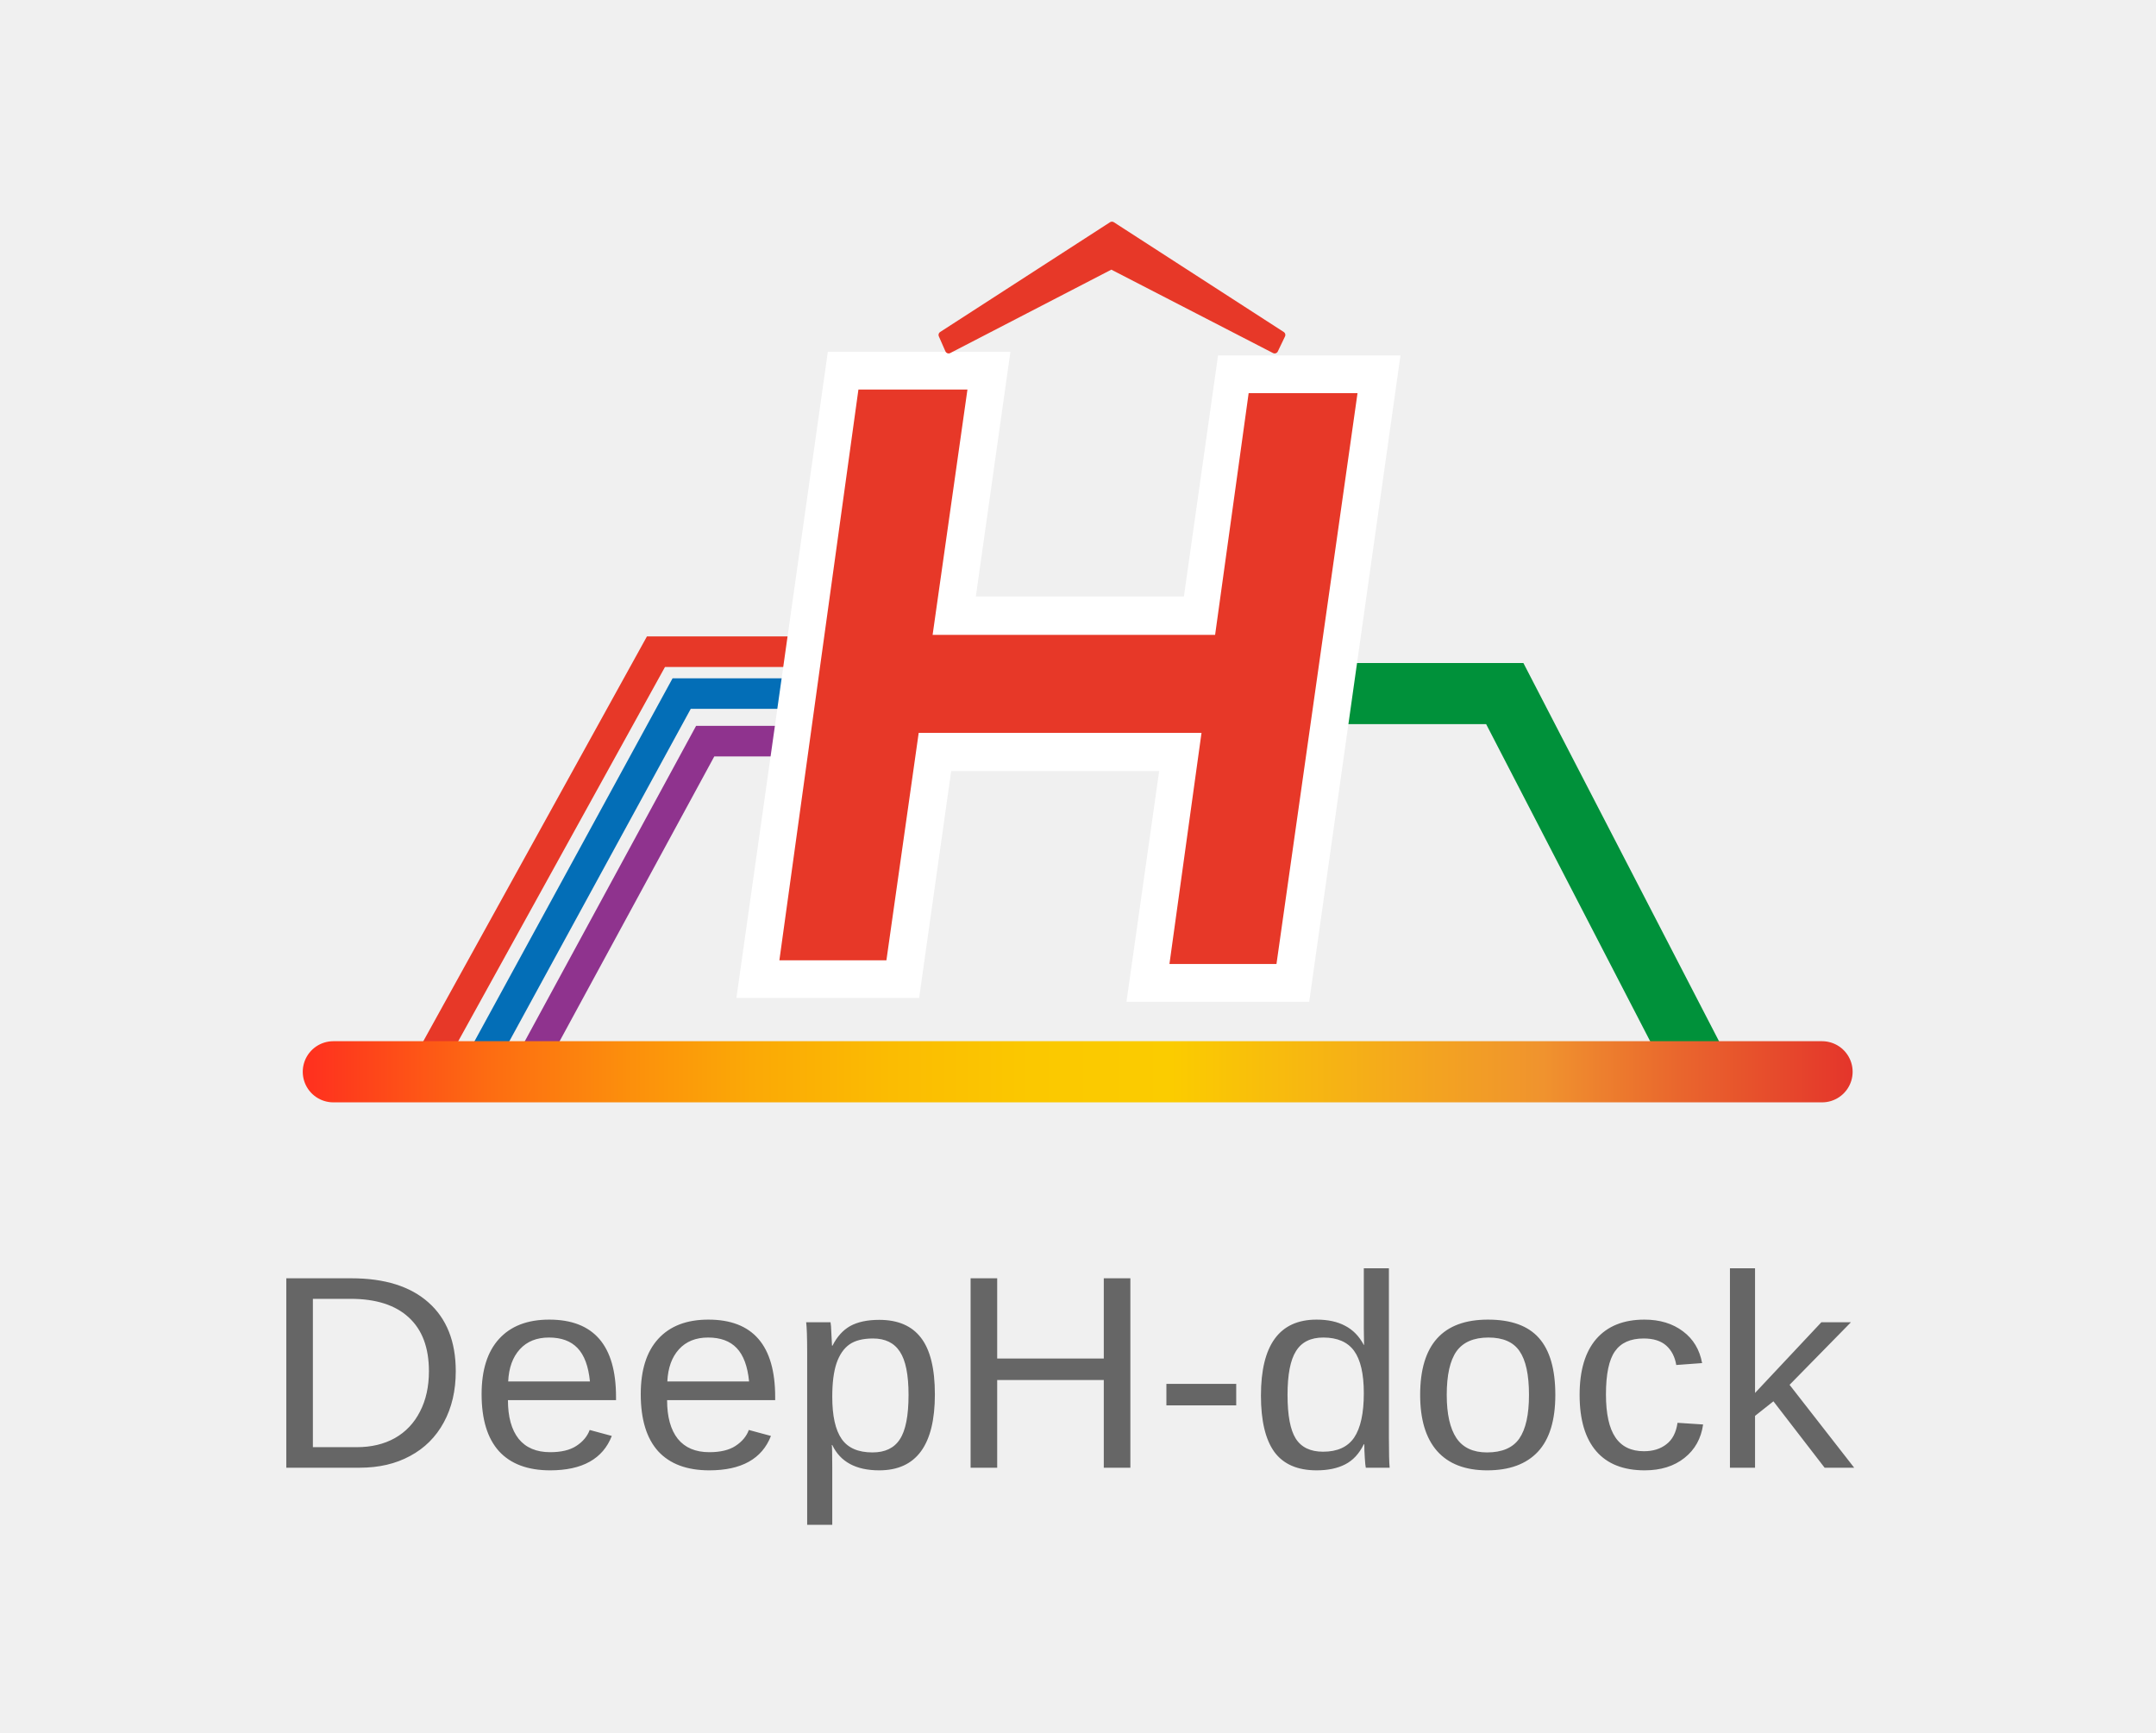
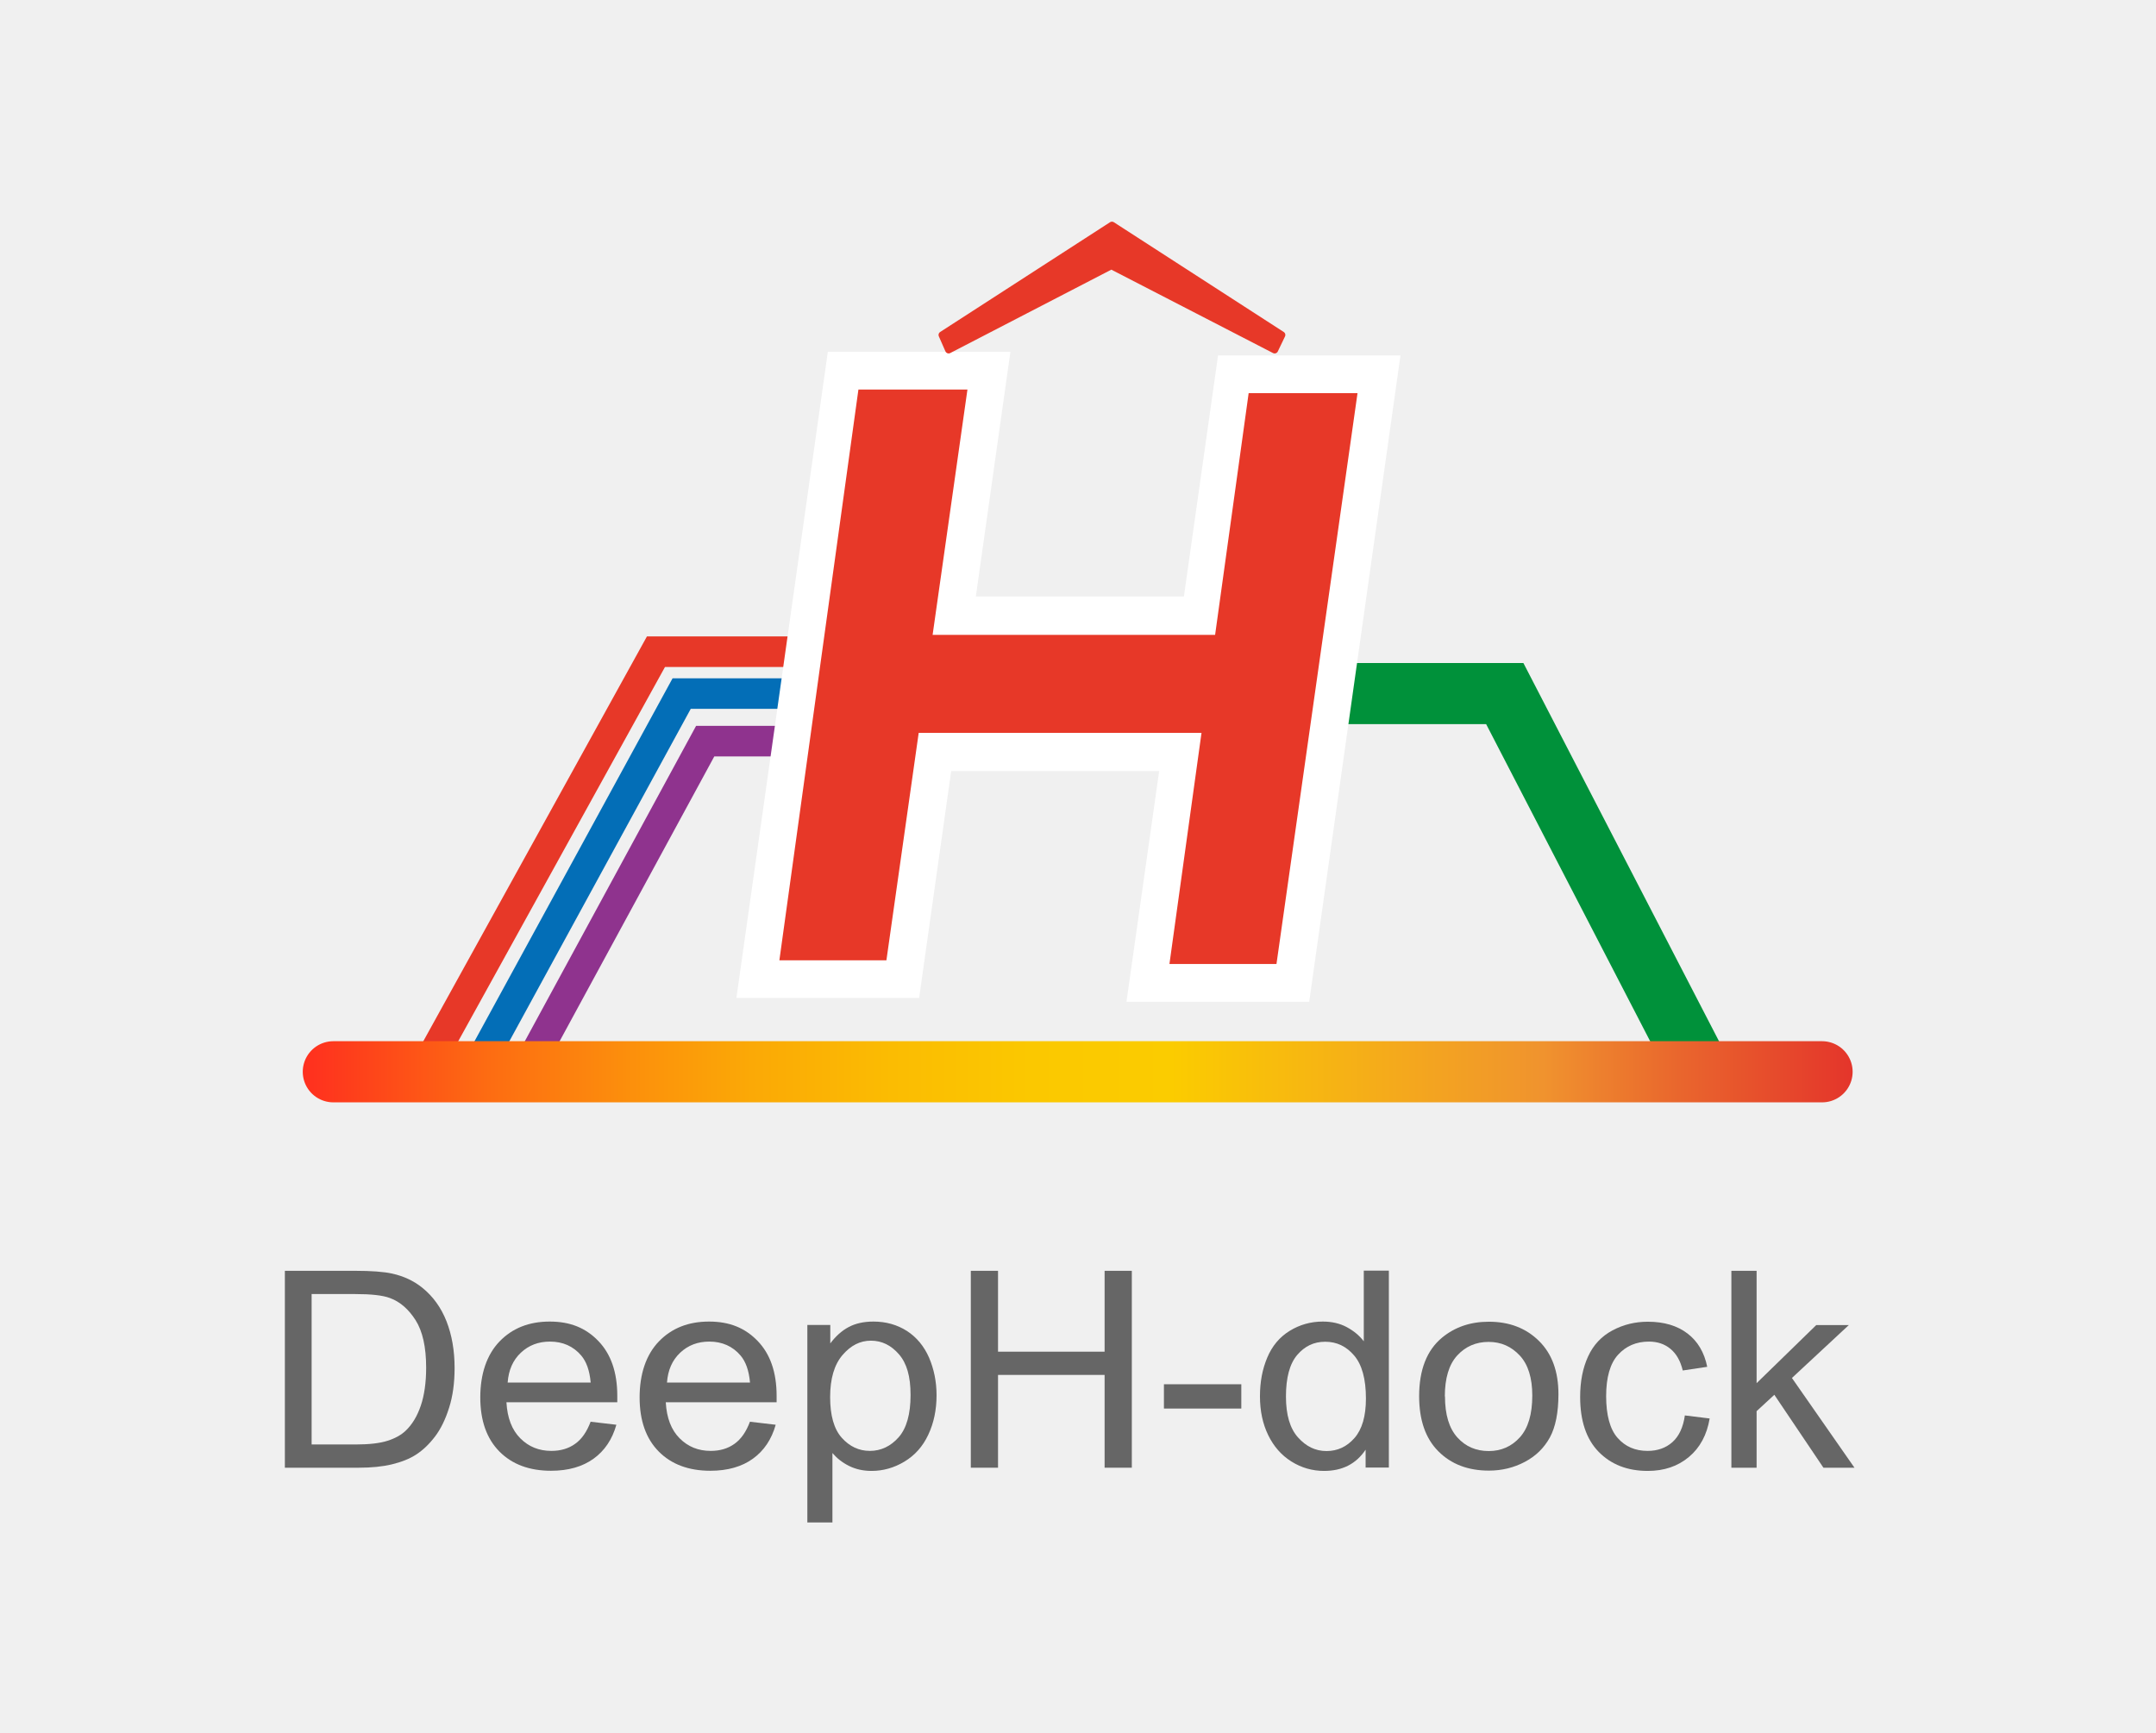
<svg xmlns="http://www.w3.org/2000/svg" id="_图层_1" data-name="图层 1" viewBox="0 0 141 113.33">
  <defs>
    <style>
      .cls-1 {
        stroke: #00913a;
      }

      .cls-1, .cls-2, .cls-3, .cls-4, .cls-5 {
        fill: none;
      }

      .cls-1, .cls-2, .cls-4, .cls-5 {
        stroke-miterlimit: 8;
      }

      .cls-1, .cls-3 {
        stroke-width: 4px;
      }

      .cls-6 {
        fill: #fff;
      }

      .cls-2 {
        stroke: #8f338e;
      }

      .cls-2, .cls-4, .cls-5 {
        stroke-width: 2px;
      }

      .cls-7 {
+         fill: #666;
+       }
+ 
+       .cls-8 {
        stroke-linejoin: round;
        stroke-width: .46px;
      }

-       .cls-7, .cls-8 {
+       .cls-8, .cls-9 {
        fill: #e73828;
      }

-       .cls-7, .cls-5 {
+       .cls-8, .cls-5 {
        stroke: #e73828;
      }

      .cls-3 {
        stroke: url(#_未命名的渐变_344);
        stroke-linecap: round;
        stroke-miterlimit: 10;
      }

      .cls-4 {
        stroke: #036eb7;
-       }
- 
-       .cls-9 {
-         fill: #666;
-         font-family: ArialMT, Arial;
-         font-size: 18px;
      }
    </style>
    <linearGradient id="_未命名的渐变_344" data-name="未命名的渐变 344" x1="19.8" y1="70.11" x2="121.16" y2="70.11" gradientUnits="userSpaceOnUse">
      <stop offset="0" stop-color="#ff2f1f" />
      <stop offset=".04" stop-color="#fe431a" />
      <stop offset=".12" stop-color="#fd6c12" />
      <stop offset=".21" stop-color="#fc8f0c" />
      <stop offset=".29" stop-color="#fba906" />
      <stop offset=".38" stop-color="#fbbc02" />
      <stop offset=".47" stop-color="#fbc800" />
      <stop offset=".56" stop-color="#fbcc00" />
      <stop offset=".8" stop-color="#f0932e" />
      <stop offset=".89" stop-color="#e9652d" />
      <stop offset="1" stop-color="#e4352b" />
    </linearGradient>
  </defs>
-   <text class="cls-9" transform="translate(17.18 96.01) scale(1.04 1)">
-     <tspan x="0" y="0">DeepH-dock</tspan>
-   </text>
+   <g>
+     <path class="cls-7" d="M18.63,96.01v-12.88h4.62c1.04,0,1.84.06,2.39.18.77.17,1.42.48,1.97.92.71.57,1.24,1.31,1.59,2.2.35.89.53,1.91.53,3.06,0,.98-.12,1.85-.36,2.6-.24.76-.54,1.38-.92,1.88s-.78.88-1.22,1.17-.98.5-1.6.65-1.34.22-2.16.22h-4.84ZM20.4,94.49h2.86c.88,0,1.58-.08,2.08-.24s.9-.38,1.2-.67c.42-.4.75-.95.98-1.63s.35-1.51.35-2.48c0-1.35-.23-2.38-.69-3.11-.46-.72-1.02-1.21-1.68-1.45-.48-.18-1.24-.26-2.3-.26h-2.82v9.84Z" />
+     <path class="cls-7" d="M38.61,93l1.7.2c-.27.96-.77,1.7-1.49,2.22s-1.65.79-2.78.79c-1.42,0-2.55-.42-3.38-1.26s-1.25-2.02-1.25-3.54.42-2.79,1.26-3.66,1.93-1.3,3.28-1.3,2.36.42,3.18,1.27c.82.85,1.24,2.04,1.24,3.59,0,.09,0,.23,0,.42h-7.25c.06,1.03.36,1.81.91,2.36s1.22.82,2.03.82c.6,0,1.12-.15,1.55-.46.43-.3.77-.79,1.02-1.46ZM33.2,90.44h5.43c-.07-.79-.28-1.37-.62-1.77-.52-.61-1.21-.91-2.04-.91-.76,0-1.39.24-1.91.73-.52.49-.8,1.14-.86,1.95Z" />
+     <path class="cls-7" d="M49.03,93l1.7.2c-.27.96-.77,1.7-1.49,2.22s-1.65.79-2.78.79c-1.42,0-2.55-.42-3.38-1.26s-1.25-2.02-1.25-3.54.42-2.79,1.26-3.66,1.93-1.3,3.28-1.3,2.36.42,3.18,1.27c.82.85,1.24,2.04,1.24,3.59,0,.09,0,.23,0,.42h-7.25c.06,1.03.36,1.81.91,2.36s1.22.82,2.03.82c.6,0,1.12-.15,1.55-.46.43-.3.77-.79,1.02-1.46ZM43.62,90.44h5.43c-.07-.79-.28-1.37-.62-1.77-.52-.61-1.21-.91-2.04-.91-.76,0-1.39.24-1.91.73-.52.49-.8,1.14-.86,1.95Z" />
+     <path class="cls-7" d="M52.8,99.58v-12.91h1.5v1.21c.35-.47.75-.83,1.2-1.07s.99-.36,1.62-.36c.83,0,1.56.21,2.2.62.63.41,1.11.99,1.44,1.74.32.75.49,1.57.49,2.46,0,.96-.18,1.81-.54,2.58s-.88,1.35-1.56,1.76-1.4.61-2.15.61c-.55,0-1.04-.11-1.48-.33s-.79-.5-1.08-.84v4.54h-1.65ZM54.29,91.39c0,1.2.25,2.09.76,2.66s1.12.86,1.84.86,1.36-.3,1.88-.89c.52-.59.78-1.52.78-2.76s-.25-2.08-.76-2.67-1.12-.89-1.83-.89-1.32.31-1.86.94-.81,1.55-.81,2.75Z" />
+     <path class="cls-7" d="M63.49,96.01v-12.88h1.78v5.29h6.97v-5.29h1.78v12.88h-1.78v-6.07h-6.97v6.07h-1.78Z" />
+     <path class="cls-7" d="M76.12,92.14v-1.59h5.06v1.59h-5.06Z" />
+     <path class="cls-7" d="M89.31,96.01v-1.18c-.62.93-1.52,1.39-2.72,1.39-.77,0-1.49-.21-2.14-.62s-1.15-.98-1.51-1.72-.54-1.58-.54-2.54.16-1.78.48-2.54.81-1.34,1.46-1.74c.65-.4,1.37-.61,2.17-.61.59,0,1.11.12,1.56.36s.83.55,1.12.93v-4.62h1.64v12.88h-1.53ZM84.1,91.35c0,1.2.26,2.09.79,2.68s1.14.89,1.86.89,1.33-.28,1.83-.85.75-1.43.75-2.59c0-1.28-.26-2.21-.77-2.81-.51-.6-1.14-.9-1.89-.9s-1.34.29-1.83.86-.74,1.48-.74,2.72Z" />
+     <path class="cls-7" d="M92.81,91.34c0-1.73.5-3.01,1.5-3.84.84-.69,1.85-1.04,3.06-1.04,1.34,0,2.43.42,3.28,1.26s1.27,2,1.27,3.48c0,1.2-.19,2.15-.56,2.83-.38.69-.92,1.22-1.64,1.6-.72.38-1.5.57-2.35.57-1.36,0-2.46-.42-3.3-1.26-.84-.84-1.26-2.04-1.26-3.62ZM94.5,91.34c0,1.2.27,2.09.81,2.69s1.23.89,2.05.89,1.5-.3,2.04-.9.81-1.51.81-2.73c0-1.15-.27-2.03-.82-2.62-.55-.59-1.22-.89-2.04-.89s-1.51.3-2.05.89-.81,1.49-.81,2.68Z" />
+     <path class="cls-7" d="M110.19,92.59l1.62.2c-.18,1.07-.63,1.91-1.36,2.52s-1.62.91-2.69.91c-1.33,0-2.4-.42-3.21-1.25-.81-.83-1.21-2.03-1.21-3.59,0-1.01.17-1.89.52-2.65s.88-1.32,1.59-1.7c.71-.38,1.48-.57,2.32-.57,1.06,0,1.92.26,2.59.77.67.51,1.1,1.24,1.29,2.18l-1.6.24c-.15-.63-.42-1.1-.81-1.42-.39-.32-.86-.47-1.4-.47-.83,0-1.5.29-2.02.86s-.78,1.48-.78,2.71.25,2.17.75,2.73c.5.57,1.15.85,1.96.85.65,0,1.19-.19,1.62-.57s.71-.97.82-1.76Z" />
+     <path class="cls-7" d="M113.23,96.01v-12.88h1.65v7.35l3.9-3.8h2.13l-3.72,3.46,4.09,5.87h-2.03l-3.21-4.77-1.16,1.07v3.7h-1.65Z" />
+   </g>
  <g>
    <polyline class="cls-1" points="111.71 71.09 98.41 45.37 85.85 45.37" />
    <polyline class="cls-2" points="54.55 48.48 46.12 48.48 34.12 70.58 29.36 70.58" />
    <polyline class="cls-4" points="53.78 45.37 44.58 45.37 31.48 69.38 26.28 69.38" />
    <polyline class="cls-5" points="53.32 42.63 42.9 42.63 28.07 69.48 22.18 69.48" />
    <g>
      <rect class="cls-6" x="54.59" y="39.02" width="31.8" height="11.42" />
      <polygon class="cls-6" points="54.14 23.01 66.08 23.01 60.11 65.28 48.16 65.28 54.14 23.01" />
      <polygon class="cls-6" points="79.66 23.25 91.59 23.25 85.62 65.53 73.67 65.53 79.66 23.25" />
    </g>
    <g>
-       <polygon class="cls-7" points="72.72 14.73 83.83 21.91 83.36 22.89 72.68 17.38 62.04 22.89 61.61 21.91 72.72 14.73 72.72 14.73" />
+       <polygon class="cls-8" points="72.72 14.73 83.83 21.91 83.36 22.89 72.68 17.38 62.04 22.89 61.61 21.91 72.72 14.73 72.72 14.73" />
      <g>
-         <polyline class="cls-8" points="56.14 25.48 63.27 25.48 57.97 62.82 50.97 62.82" />
-         <polyline class="cls-8" points="81.66 25.72 88.78 25.72 83.48 63.06 76.48 63.06" />
-         <rect class="cls-8" x="57.18" y="41.53" width="26.6" height="6.41" />
+         <polyline class="cls-9" points="56.14 25.48 63.27 25.48 57.97 62.82 50.97 62.82" />
+         <polyline class="cls-9" points="81.66 25.72 88.78 25.72 83.48 63.06 76.48 63.06" />
+         <rect class="cls-9" x="57.18" y="41.53" width="26.6" height="6.41" />
      </g>
    </g>
    <line class="cls-3" x1="21.8" y1="70.11" x2="119.16" y2="70.11" />
  </g>
</svg>
